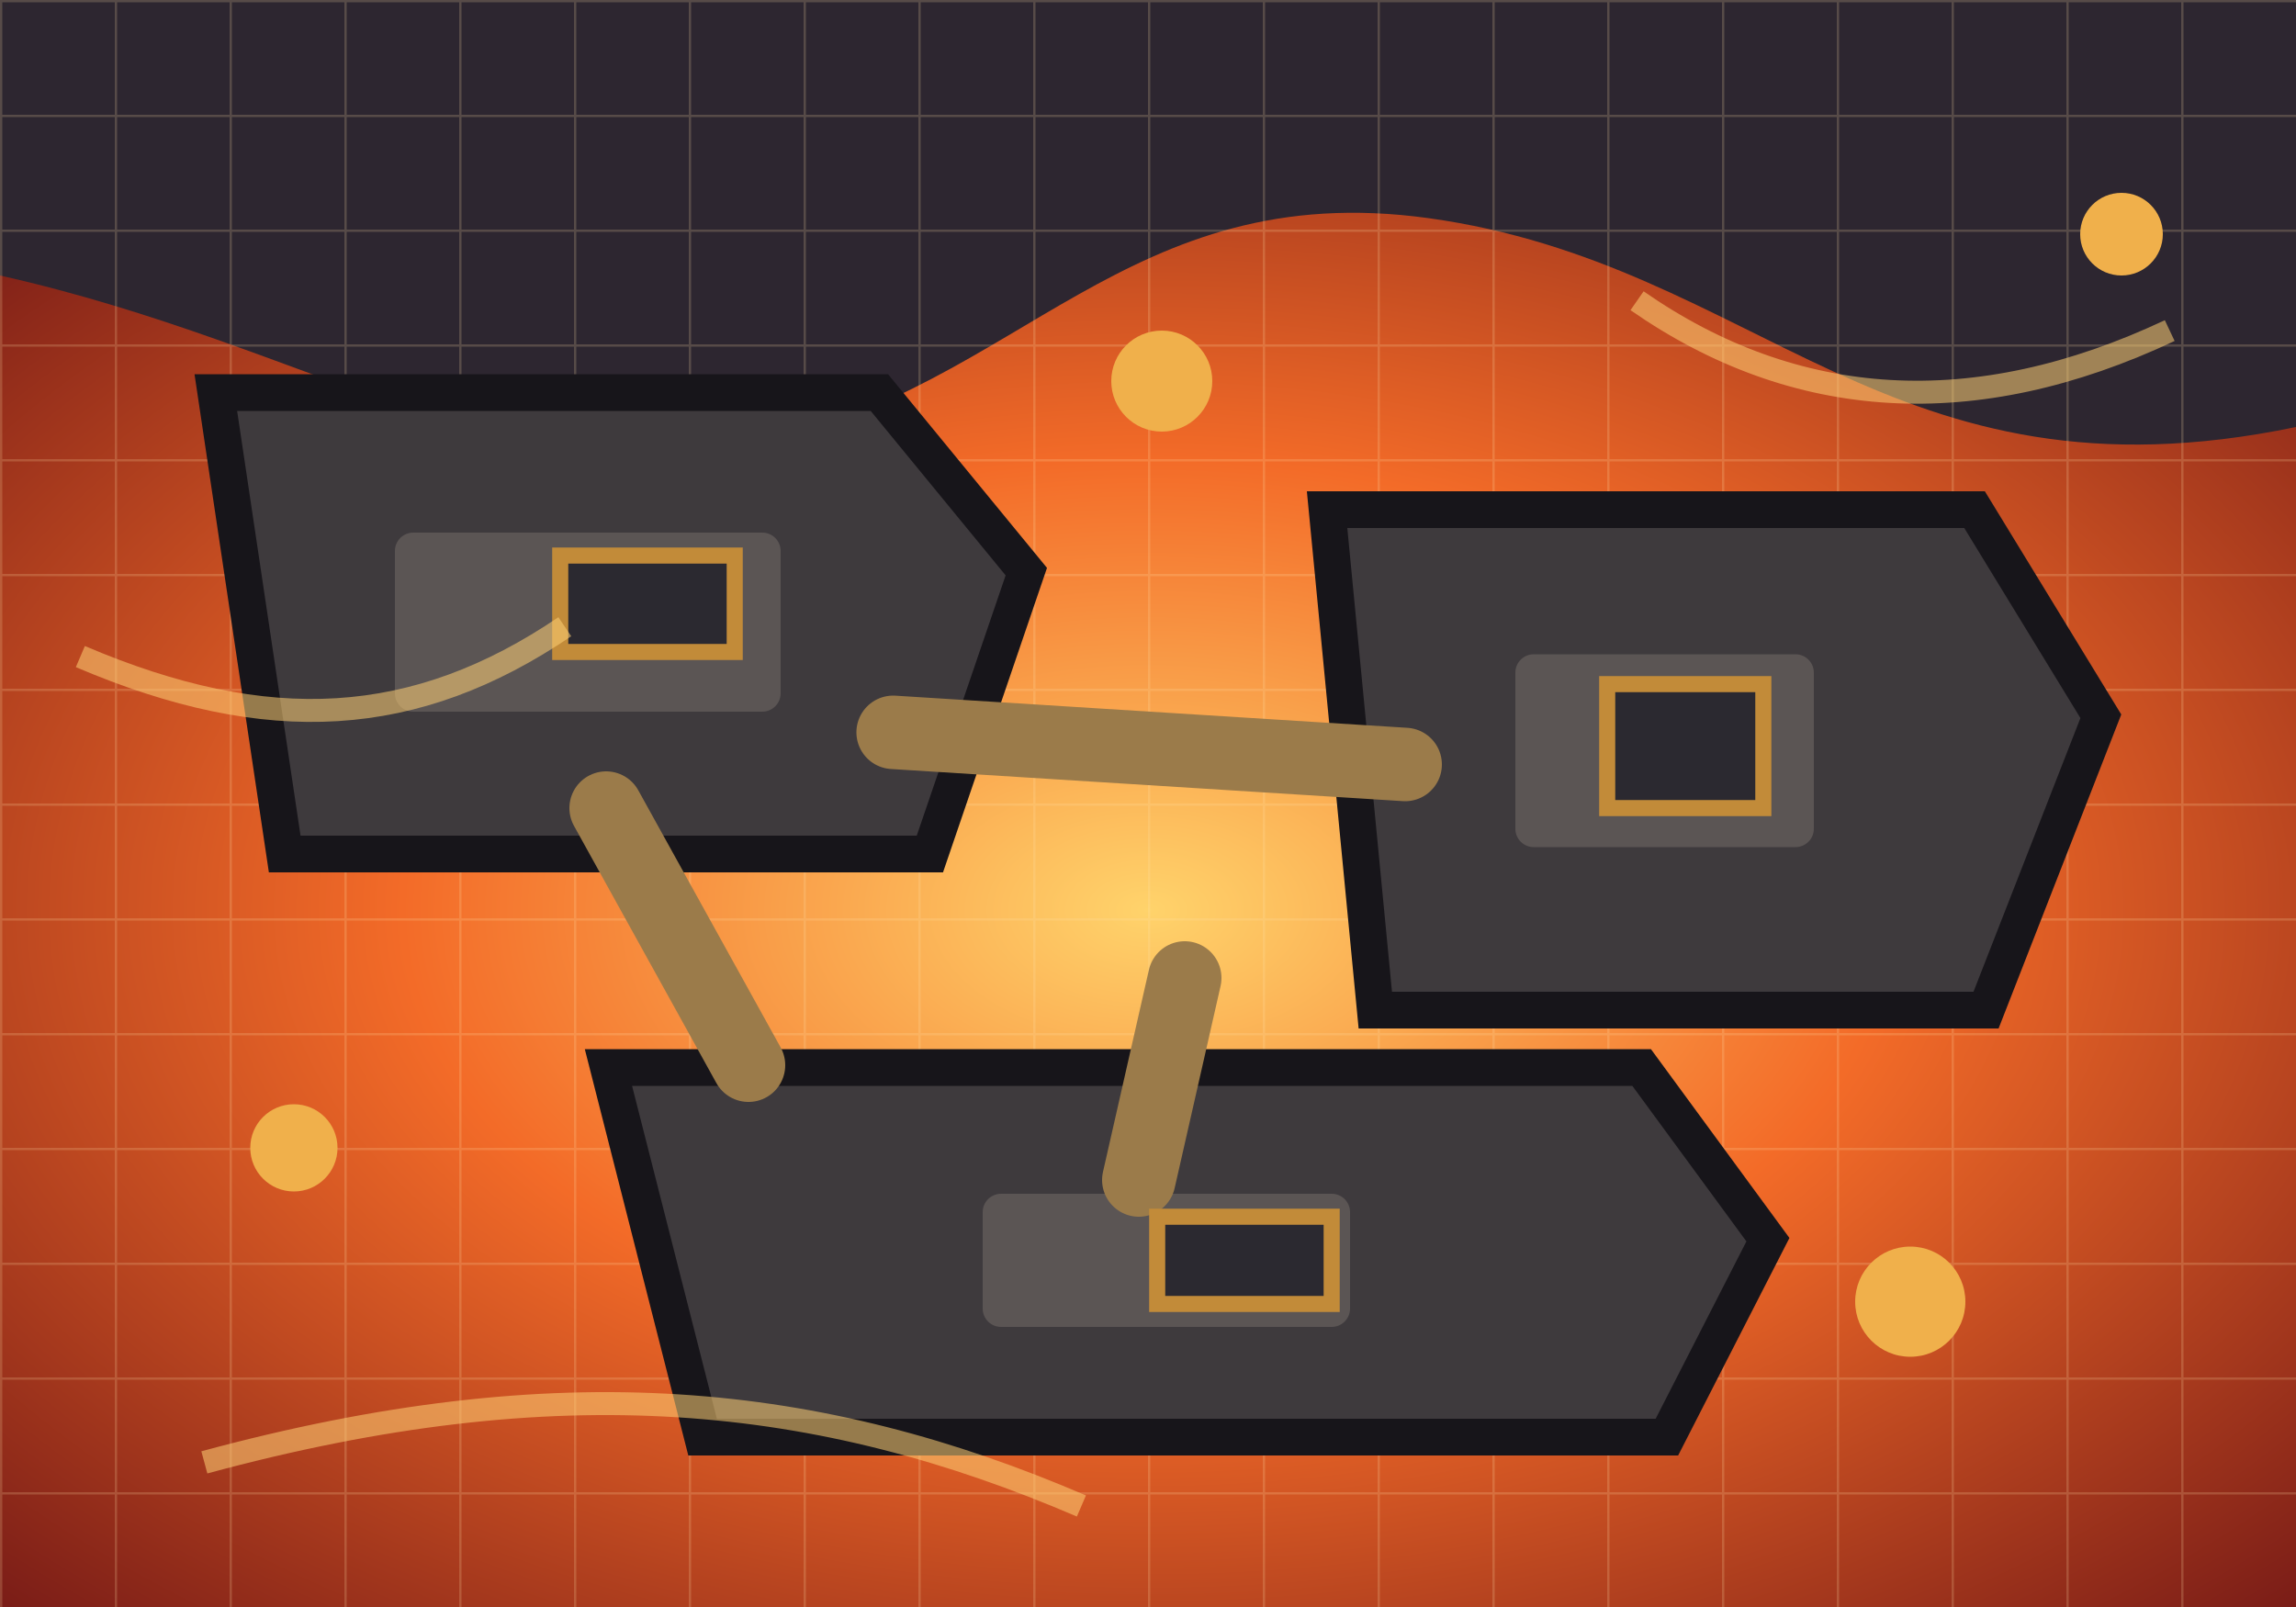
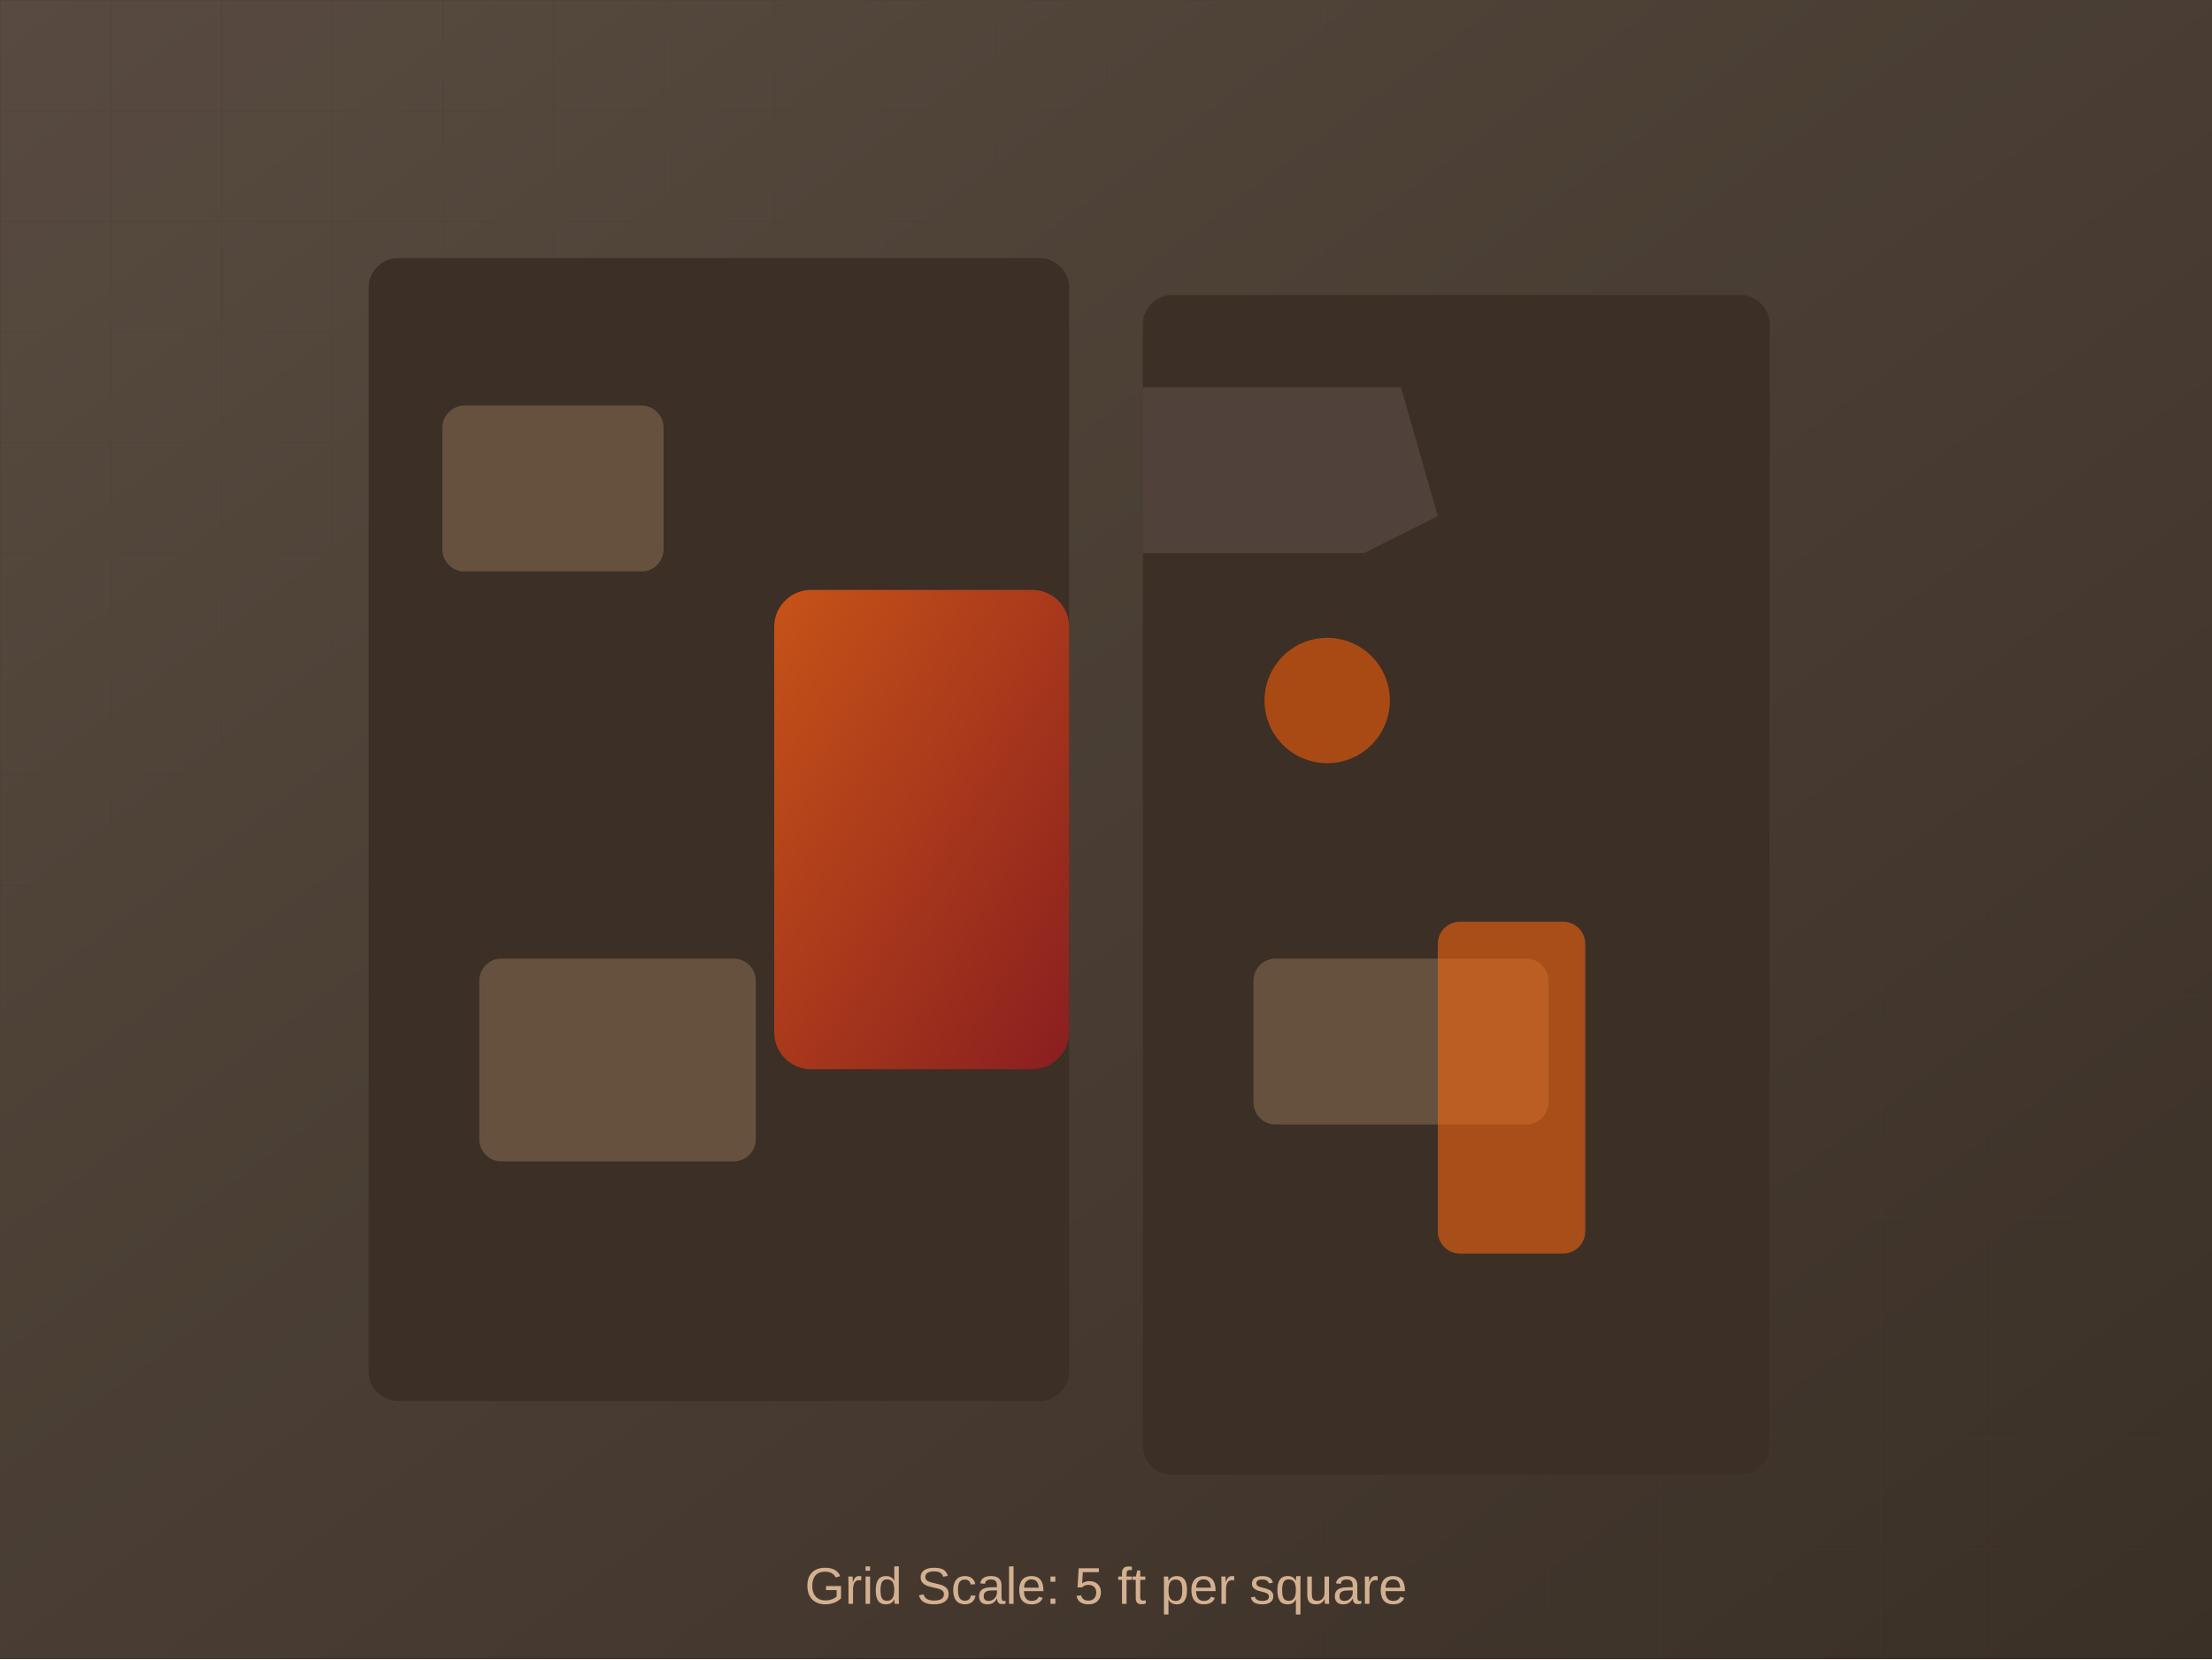
- <svg xmlns="http://www.w3.org/2000/svg" viewBox="0 0 1000 700" role="img" aria-labelledby="title desc">
+ <svg xmlns="http://www.w3.org/2000/svg" viewBox="0 0 1200 900" role="img" aria-labelledby="titleEmberfall">
  <defs>
-     <pattern id="grid" width="50" height="50" patternUnits="userSpaceOnUse">
-       <path d="M50 0H0v50" fill="none" stroke="#ffe1aa" stroke-opacity=".2" stroke-width="2" />
+     <pattern id="grid" width="60" height="60" patternUnits="userSpaceOnUse">
+       <path d="M60 0 L0 0 0 60" fill="none" stroke="#4b3b2d" stroke-width="1" />
    </pattern>
-     <radialGradient id="lava" cx="50%" cy="50%" r="70%">
-       <stop offset="0" stop-color="#ffd36b" />
-       <stop offset=".46" stop-color="#f36b28" />
-       <stop offset="1" stop-color="#7b1d17" />
-     </radialGradient>
+     <linearGradient id="lava" x1="0%" y1="0%" x2="100%" y2="100%">
+       <stop offset="0%" stop-color="#c65318" />
+       <stop offset="100%" stop-color="#8a1e1f" />
+     </linearGradient>
+     <linearGradient id="metal" x1="0%" y1="0%" x2="100%" y2="100%">
+       <stop offset="0%" stop-color="#5a4d42" />
+       <stop offset="100%" stop-color="#3b3127" />
+     </linearGradient>
  </defs>
-   <rect width="1000" height="700" fill="#2d2630" />
-   <path d="M0 120c138 31 220 97 331 73 113-24 160-116 291-98 145 20 200 128 378 91v514H0Z" fill="url(#lava)" />
-   <rect width="1000" height="700" fill="url(#grid)" />
-   <g fill="#3e3a3d" stroke="#17151a" stroke-width="16">
-     <path d="M94 171h289l64 78-42 123H124Z" />
-     <path d="M578 222h282l55 90-50 128H599Z" />
-     <path d="M265 465h450l55 75-44 86H306Z" />
-   </g>
-   <g fill="#5b5554">
-     <rect x="172" y="232" width="168" height="78" rx="8" />
-     <rect x="660" y="285" width="130" height="84" rx="8" />
-     <rect x="428" y="520" width="160" height="58" rx="8" />
-   </g>
-   <g stroke="#9b7b4a" stroke-width="32" stroke-linecap="round">
-     <path d="M389 319l223 14" />
-     <path d="M516 426l-20 88" />
-     <path d="M326 464l-62-112" />
-   </g>
-   <g fill="#2b2930" stroke="#c28b39" stroke-width="7">
-     <path d="M244 242h76v42h-76Z" />
-     <path d="M700 298h68v54h-68Z" />
-     <path d="M504 530h76v38h-76Z" />
-   </g>
-   <g fill="#f0b04b">
-     <circle cx="128" cy="500" r="19" />
-     <circle cx="832" cy="567" r="24" />
-     <circle cx="506" cy="166" r="22" />
-     <circle cx="924" cy="102" r="18" />
-   </g>
-   <g fill="none" stroke="#ffcf75" stroke-opacity=".55" stroke-width="10">
-     <path d="M35 286c82 35 146 31 211-13M713 131c69 48 147 53 232 13M89 637c155-42 268-30 382 19" />
-   </g>
+   <rect width="1200" height="900" fill="#261a14" />
+   <rect width="1200" height="900" fill="url(#metal)" opacity="0.95" />
+   <rect width="1200" height="900" fill="url(#grid)" opacity="0.28" />
+   <rect x="200" y="140" width="380" height="620" rx="16" fill="#3c2f25" />
+   <rect x="620" y="160" width="340" height="640" rx="16" fill="#3c2f25" />
+   <rect x="420" y="320" width="160" height="260" rx="20" fill="url(#lava)" />
+   <path d="M620 210 L760 210 L780 280 L740 300 L620 300 Z" fill="#50413a" />
+   <rect x="240" y="220" width="120" height="90" rx="12" fill="#66513f" />
+   <rect x="260" y="520" width="150" height="110" rx="12" fill="#66513f" />
+   <circle cx="720" cy="380" r="34" fill="#a94a15" />
+   <rect x="680" y="520" width="160" height="90" rx="12" fill="#66513f" />
+   <rect x="780" y="500" width="80" height="180" rx="12" fill="rgba(255, 104, 16, 0.55)" />
+   <text x="600" y="870" fill="#d3b090" font-family="Arial, sans-serif" font-size="28" text-anchor="middle">Grid Scale: 5 ft per square</text>
</svg>
